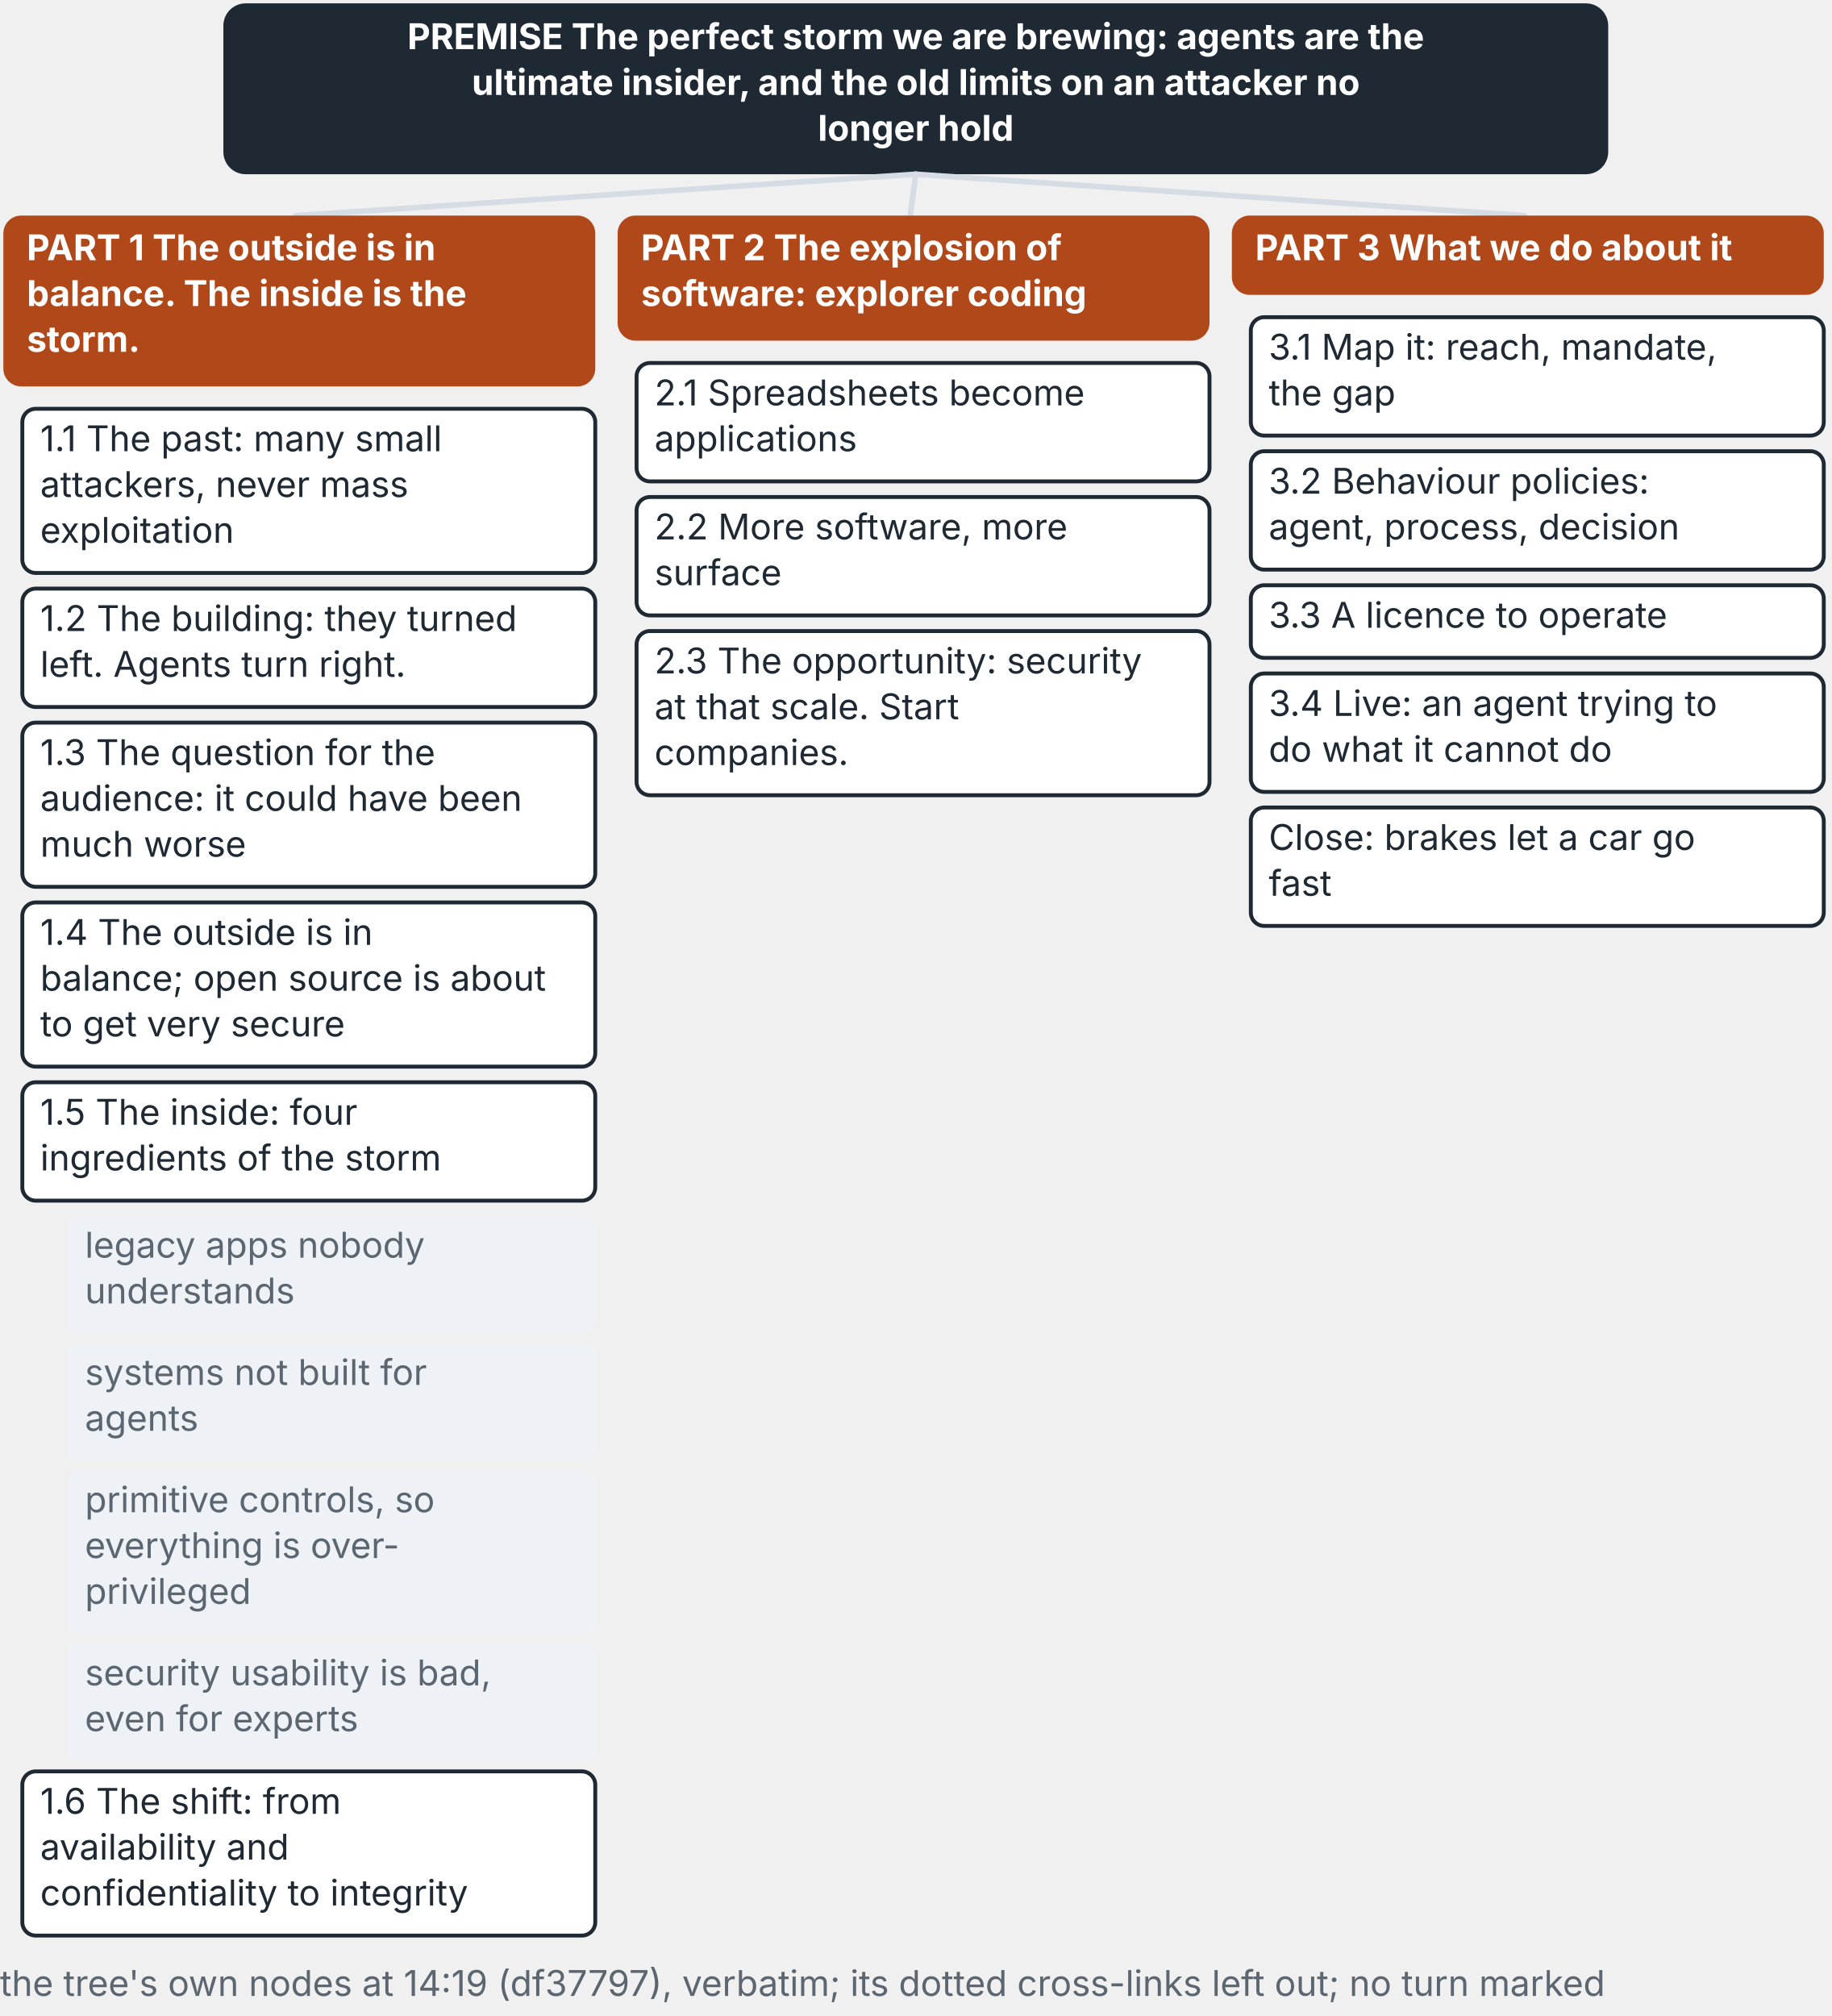
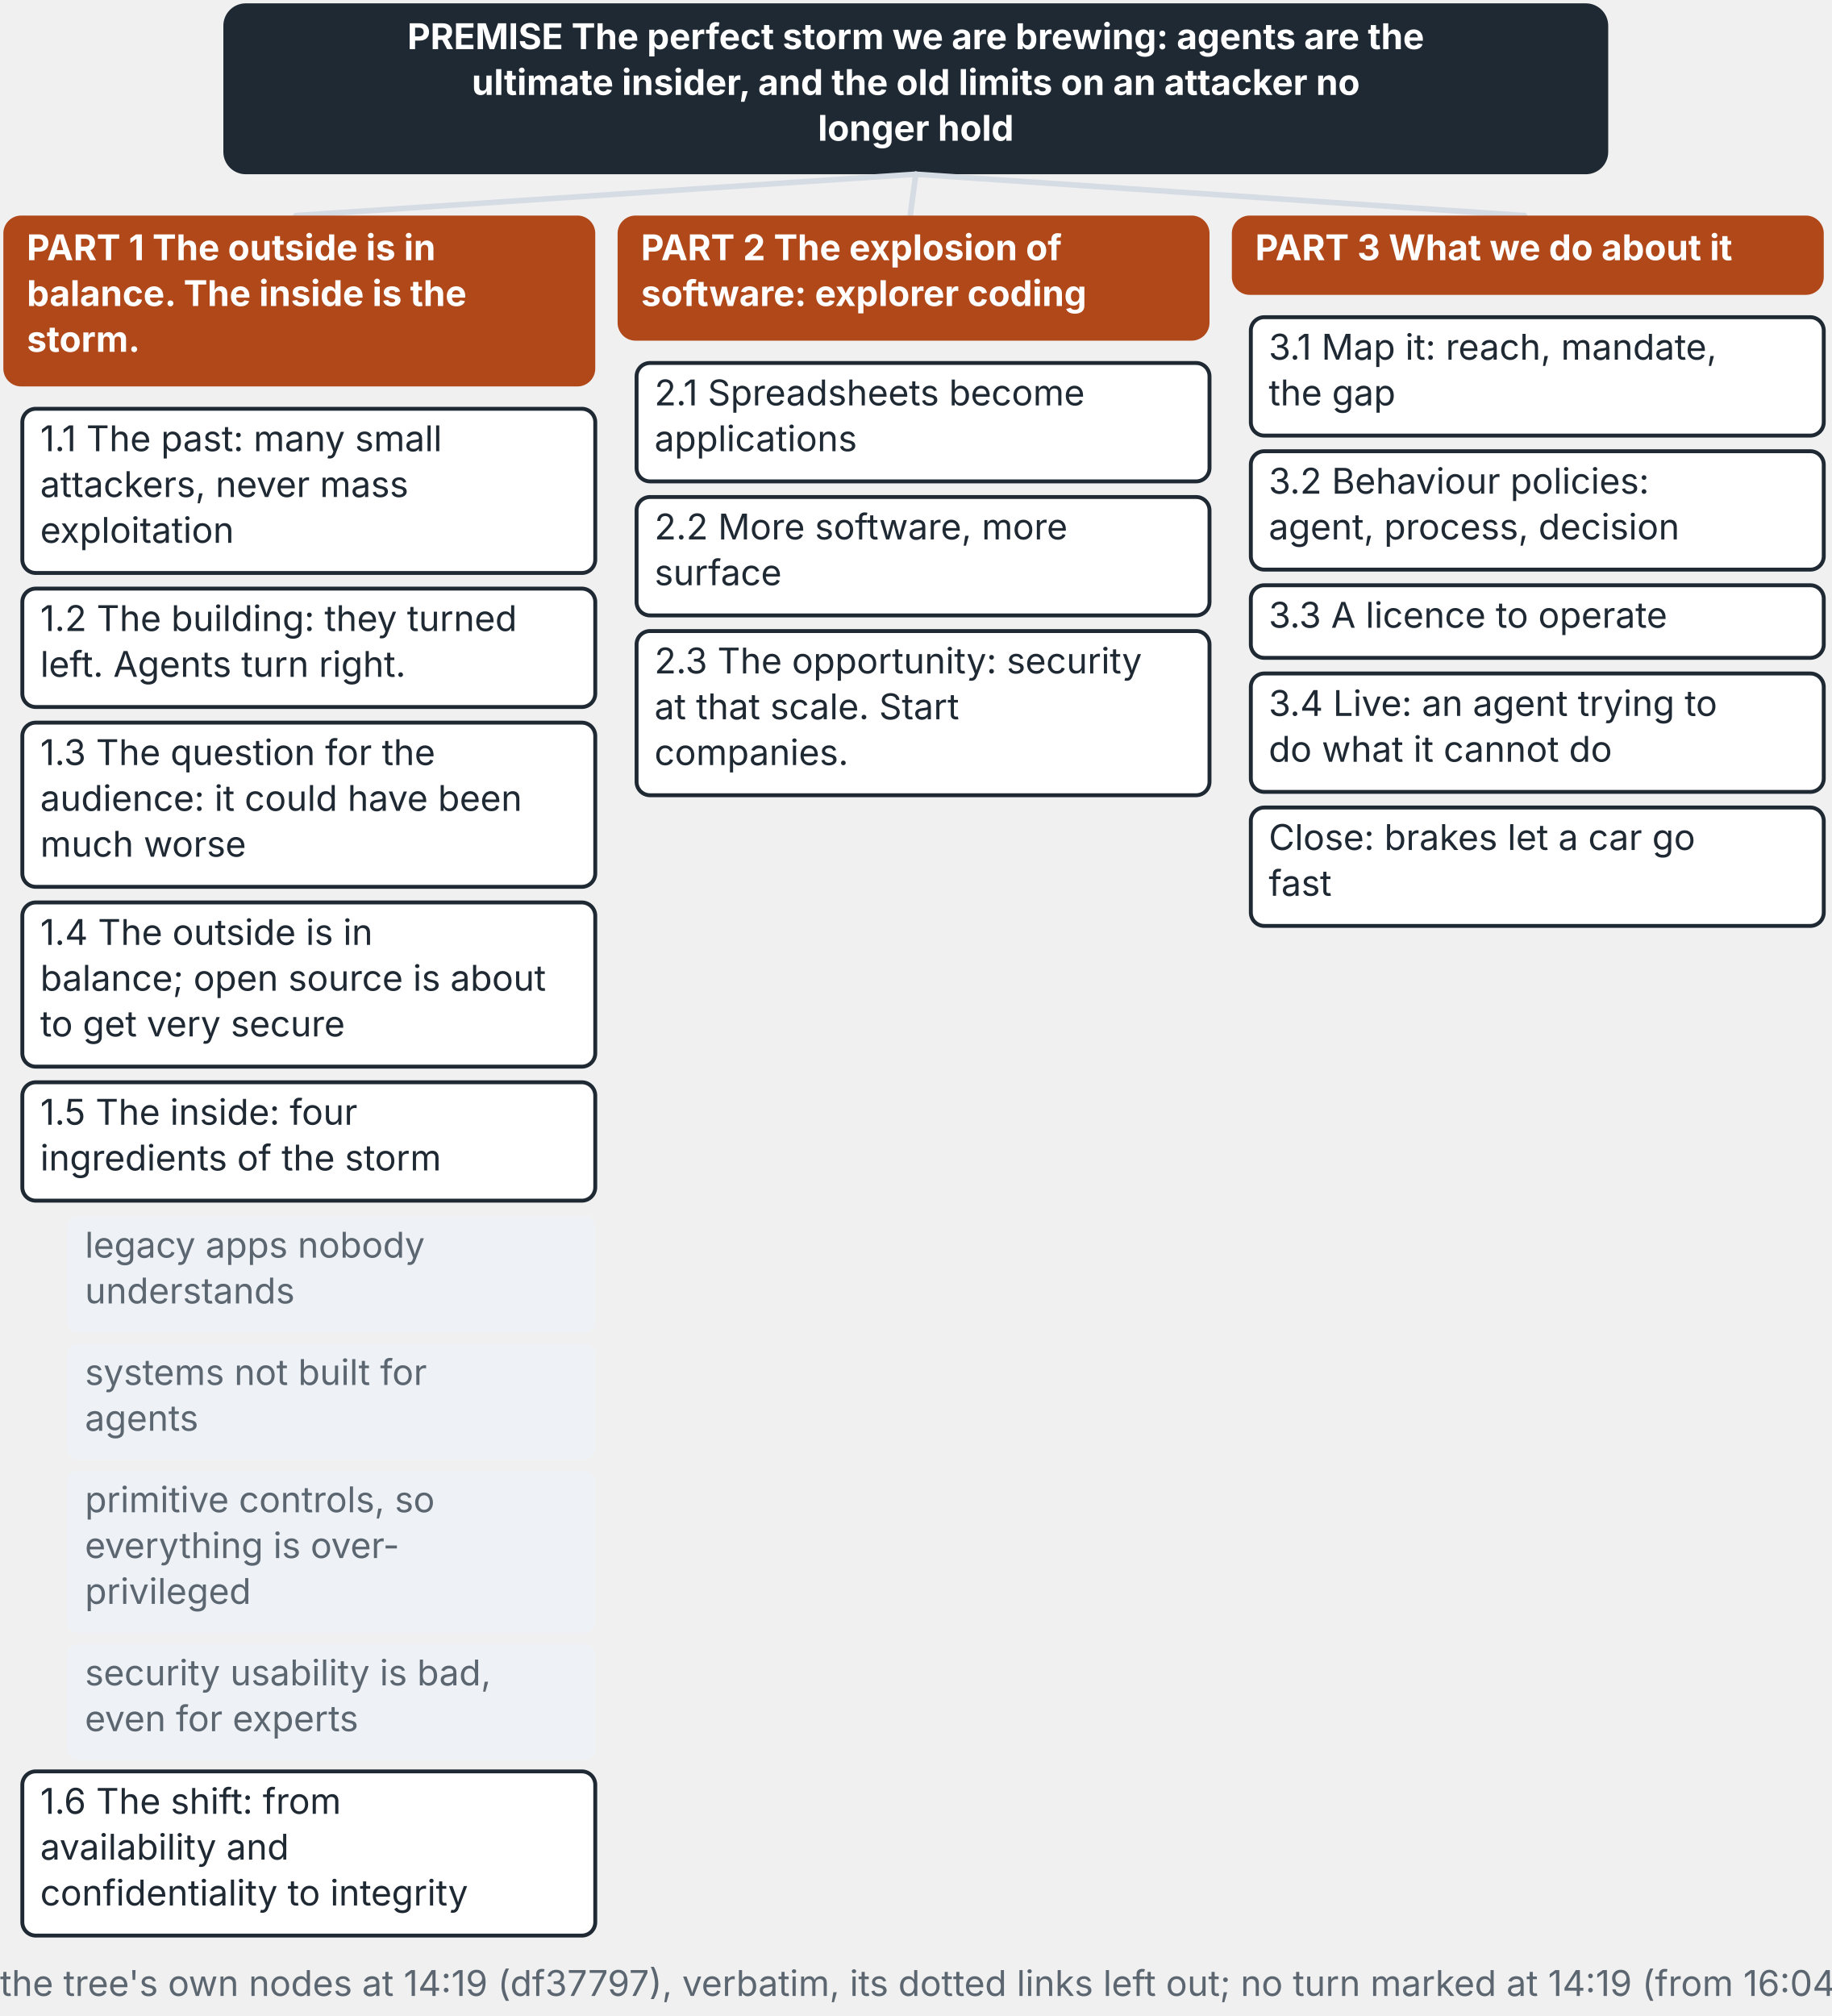
<svg xmlns="http://www.w3.org/2000/svg" width="164mm" height="180.5mm" viewBox="0 0 164 180.5" role="img" aria-label="The storyteller's story tree as it was at 14:19: the premise, three parts and their beats">
  <rect x="20" y=".3" width="124" height="15.3" rx="2" fill="#1f2933" />
  <text x="82.00" y="4.40" font-family="Inter, Helvetica, Arial, sans-serif" font-size="3.18" font-weight="700" fill="#fff" text-anchor="middle">PREMISE The perfect storm we are brewing: agents are the</text>
  <text x="82.00" y="8.50" font-family="Inter, Helvetica, Arial, sans-serif" font-size="3.18" font-weight="700" fill="#fff" text-anchor="middle">ultimate insider, and the old limits on an attacker no</text>
  <text x="82.00" y="12.60" font-family="Inter, Helvetica, Arial, sans-serif" font-size="3.18" font-weight="700" fill="#fff" text-anchor="middle">longer hold</text>
  <line x1="82.00" y1="15.60" x2="26.50" y2="19.30" stroke="#d5dce4" stroke-width="0.5" stroke-linecap="round" />
  <rect x="0.3" y="19.3" width="53" height="15.3" rx="1.6" fill="#b0481a" />
  <text x="2.40" y="23.30" font-family="Inter, Helvetica, Arial, sans-serif" font-size="3.18" font-weight="700" fill="#fff" text-anchor="start">PART 1 The outside is in</text>
  <text x="2.40" y="27.40" font-family="Inter, Helvetica, Arial, sans-serif" font-size="3.18" font-weight="700" fill="#fff" text-anchor="start">balance. The inside is the</text>
  <text x="2.40" y="31.50" font-family="Inter, Helvetica, Arial, sans-serif" font-size="3.18" font-weight="700" fill="#fff" text-anchor="start">storm.</text>
  <rect x="2.0" y="36.6" width="51.3" height="14.7" rx="1.2" fill="#fff" stroke="#1f2933" stroke-width=".35" />
  <text x="3.60" y="40.40" font-family="Inter, Helvetica, Arial, sans-serif" font-size="3.18" font-weight="400" fill="#1f2933" text-anchor="start">1.1 The past: many small</text>
  <text x="3.60" y="44.50" font-family="Inter, Helvetica, Arial, sans-serif" font-size="3.18" font-weight="400" fill="#1f2933" text-anchor="start">attackers, never mass</text>
  <text x="3.60" y="48.60" font-family="Inter, Helvetica, Arial, sans-serif" font-size="3.18" font-weight="400" fill="#1f2933" text-anchor="start">exploitation</text>
  <rect x="2.0" y="52.7" width="51.3" height="10.6" rx="1.2" fill="#fff" stroke="#1f2933" stroke-width=".35" />
  <text x="3.60" y="56.50" font-family="Inter, Helvetica, Arial, sans-serif" font-size="3.18" font-weight="400" fill="#1f2933" text-anchor="start">1.2 The building: they turned</text>
  <text x="3.60" y="60.60" font-family="Inter, Helvetica, Arial, sans-serif" font-size="3.18" font-weight="400" fill="#1f2933" text-anchor="start">left. Agents turn right.</text>
  <rect x="2.0" y="64.7" width="51.3" height="14.7" rx="1.2" fill="#fff" stroke="#1f2933" stroke-width=".35" />
  <text x="3.60" y="68.50" font-family="Inter, Helvetica, Arial, sans-serif" font-size="3.18" font-weight="400" fill="#1f2933" text-anchor="start">1.3 The question for the</text>
  <text x="3.60" y="72.60" font-family="Inter, Helvetica, Arial, sans-serif" font-size="3.18" font-weight="400" fill="#1f2933" text-anchor="start">audience: it could have been</text>
  <text x="3.60" y="76.70" font-family="Inter, Helvetica, Arial, sans-serif" font-size="3.18" font-weight="400" fill="#1f2933" text-anchor="start">much worse</text>
  <rect x="2.0" y="80.8" width="51.3" height="14.7" rx="1.2" fill="#fff" stroke="#1f2933" stroke-width=".35" />
  <text x="3.60" y="84.60" font-family="Inter, Helvetica, Arial, sans-serif" font-size="3.18" font-weight="400" fill="#1f2933" text-anchor="start">1.4 The outside is in</text>
  <text x="3.60" y="88.70" font-family="Inter, Helvetica, Arial, sans-serif" font-size="3.18" font-weight="400" fill="#1f2933" text-anchor="start">balance; open source is about</text>
  <text x="3.60" y="92.80" font-family="Inter, Helvetica, Arial, sans-serif" font-size="3.18" font-weight="400" fill="#1f2933" text-anchor="start">to get very secure</text>
  <rect x="2.0" y="96.9" width="51.3" height="10.6" rx="1.2" fill="#fff" stroke="#1f2933" stroke-width=".35" />
  <text x="3.60" y="100.70" font-family="Inter, Helvetica, Arial, sans-serif" font-size="3.18" font-weight="400" fill="#1f2933" text-anchor="start">1.5 The inside: four</text>
  <text x="3.60" y="104.80" font-family="Inter, Helvetica, Arial, sans-serif" font-size="3.18" font-weight="400" fill="#1f2933" text-anchor="start">ingredients of the storm</text>
  <rect x="6.0" y="108.9" width="47.3" height="10.4" rx="1" fill="#eef2f6" />
  <text x="7.60" y="112.60" font-family="Inter, Helvetica, Arial, sans-serif" font-size="3.18" font-weight="400" fill="#5b6670" text-anchor="start">legacy apps nobody</text>
  <text x="7.60" y="116.70" font-family="Inter, Helvetica, Arial, sans-serif" font-size="3.18" font-weight="400" fill="#5b6670" text-anchor="start">understands</text>
  <rect x="6.0" y="120.3" width="47.3" height="10.4" rx="1" fill="#eef2f6" />
  <text x="7.60" y="124.00" font-family="Inter, Helvetica, Arial, sans-serif" font-size="3.18" font-weight="400" fill="#5b6670" text-anchor="start">systems not built for</text>
  <text x="7.60" y="128.10" font-family="Inter, Helvetica, Arial, sans-serif" font-size="3.18" font-weight="400" fill="#5b6670" text-anchor="start">agents</text>
  <rect x="6.0" y="131.7" width="47.3" height="14.5" rx="1" fill="#eef2f6" />
  <text x="7.60" y="135.40" font-family="Inter, Helvetica, Arial, sans-serif" font-size="3.18" font-weight="400" fill="#5b6670" text-anchor="start">primitive controls, so</text>
  <text x="7.60" y="139.50" font-family="Inter, Helvetica, Arial, sans-serif" font-size="3.18" font-weight="400" fill="#5b6670" text-anchor="start">everything is over-</text>
  <text x="7.60" y="143.60" font-family="Inter, Helvetica, Arial, sans-serif" font-size="3.18" font-weight="400" fill="#5b6670" text-anchor="start">privileged</text>
  <rect x="6.0" y="147.2" width="47.3" height="10.4" rx="1" fill="#eef2f6" />
  <text x="7.60" y="150.90" font-family="Inter, Helvetica, Arial, sans-serif" font-size="3.18" font-weight="400" fill="#5b6670" text-anchor="start">security usability is bad,</text>
  <text x="7.60" y="155.00" font-family="Inter, Helvetica, Arial, sans-serif" font-size="3.18" font-weight="400" fill="#5b6670" text-anchor="start">even for experts</text>
  <rect x="2.0" y="158.6" width="51.3" height="14.7" rx="1.2" fill="#fff" stroke="#1f2933" stroke-width=".35" />
  <text x="3.60" y="162.40" font-family="Inter, Helvetica, Arial, sans-serif" font-size="3.18" font-weight="400" fill="#1f2933" text-anchor="start">1.6 The shift: from</text>
  <text x="3.60" y="166.50" font-family="Inter, Helvetica, Arial, sans-serif" font-size="3.18" font-weight="400" fill="#1f2933" text-anchor="start">availability and</text>
  <text x="3.60" y="170.60" font-family="Inter, Helvetica, Arial, sans-serif" font-size="3.18" font-weight="400" fill="#1f2933" text-anchor="start">confidentiality to integrity</text>
  <line x1="82.00" y1="15.60" x2="81.50" y2="19.30" stroke="#d5dce4" stroke-width="0.5" stroke-linecap="round" />
  <rect x="55.3" y="19.3" width="53" height="11.2" rx="1.6" fill="#b0481a" />
  <text x="57.40" y="23.30" font-family="Inter, Helvetica, Arial, sans-serif" font-size="3.18" font-weight="700" fill="#fff" text-anchor="start">PART 2 The explosion of</text>
  <text x="57.40" y="27.40" font-family="Inter, Helvetica, Arial, sans-serif" font-size="3.18" font-weight="700" fill="#fff" text-anchor="start">software: explorer coding</text>
  <rect x="57.0" y="32.5" width="51.3" height="10.6" rx="1.2" fill="#fff" stroke="#1f2933" stroke-width=".35" />
  <text x="58.60" y="36.30" font-family="Inter, Helvetica, Arial, sans-serif" font-size="3.18" font-weight="400" fill="#1f2933" text-anchor="start">2.1 Spreadsheets become</text>
  <text x="58.60" y="40.40" font-family="Inter, Helvetica, Arial, sans-serif" font-size="3.18" font-weight="400" fill="#1f2933" text-anchor="start">applications</text>
  <rect x="57.0" y="44.5" width="51.3" height="10.6" rx="1.2" fill="#fff" stroke="#1f2933" stroke-width=".35" />
  <text x="58.60" y="48.30" font-family="Inter, Helvetica, Arial, sans-serif" font-size="3.18" font-weight="400" fill="#1f2933" text-anchor="start">2.2 More software, more</text>
  <text x="58.60" y="52.40" font-family="Inter, Helvetica, Arial, sans-serif" font-size="3.18" font-weight="400" fill="#1f2933" text-anchor="start">surface</text>
  <rect x="57.0" y="56.5" width="51.3" height="14.7" rx="1.2" fill="#fff" stroke="#1f2933" stroke-width=".35" />
  <text x="58.60" y="60.30" font-family="Inter, Helvetica, Arial, sans-serif" font-size="3.18" font-weight="400" fill="#1f2933" text-anchor="start">2.3 The opportunity: security</text>
  <text x="58.60" y="64.40" font-family="Inter, Helvetica, Arial, sans-serif" font-size="3.18" font-weight="400" fill="#1f2933" text-anchor="start">at that scale. Start</text>
  <text x="58.60" y="68.50" font-family="Inter, Helvetica, Arial, sans-serif" font-size="3.18" font-weight="400" fill="#1f2933" text-anchor="start">companies.</text>
  <line x1="82.00" y1="15.60" x2="136.50" y2="19.30" stroke="#d5dce4" stroke-width="0.5" stroke-linecap="round" />
  <rect x="110.3" y="19.3" width="53" height="7.1" rx="1.6" fill="#b0481a" />
  <text x="112.40" y="23.30" font-family="Inter, Helvetica, Arial, sans-serif" font-size="3.18" font-weight="700" fill="#fff" text-anchor="start">PART 3 What we do about it</text>
  <rect x="112.0" y="28.4" width="51.3" height="10.6" rx="1.2" fill="#fff" stroke="#1f2933" stroke-width=".35" />
  <text x="113.60" y="32.20" font-family="Inter, Helvetica, Arial, sans-serif" font-size="3.18" font-weight="400" fill="#1f2933" text-anchor="start">3.1 Map it: reach, mandate,</text>
  <text x="113.60" y="36.30" font-family="Inter, Helvetica, Arial, sans-serif" font-size="3.18" font-weight="400" fill="#1f2933" text-anchor="start">the gap</text>
  <rect x="112.0" y="40.4" width="51.3" height="10.6" rx="1.2" fill="#fff" stroke="#1f2933" stroke-width=".35" />
  <text x="113.60" y="44.20" font-family="Inter, Helvetica, Arial, sans-serif" font-size="3.18" font-weight="400" fill="#1f2933" text-anchor="start">3.2 Behaviour policies:</text>
  <text x="113.60" y="48.30" font-family="Inter, Helvetica, Arial, sans-serif" font-size="3.18" font-weight="400" fill="#1f2933" text-anchor="start">agent, process, decision</text>
  <rect x="112.0" y="52.4" width="51.3" height="6.5" rx="1.2" fill="#fff" stroke="#1f2933" stroke-width=".35" />
  <text x="113.60" y="56.20" font-family="Inter, Helvetica, Arial, sans-serif" font-size="3.18" font-weight="400" fill="#1f2933" text-anchor="start">3.3 A licence to operate</text>
  <rect x="112.0" y="60.3" width="51.3" height="10.6" rx="1.2" fill="#fff" stroke="#1f2933" stroke-width=".35" />
  <text x="113.60" y="64.10" font-family="Inter, Helvetica, Arial, sans-serif" font-size="3.18" font-weight="400" fill="#1f2933" text-anchor="start">3.4 Live: an agent trying to</text>
  <text x="113.60" y="68.20" font-family="Inter, Helvetica, Arial, sans-serif" font-size="3.18" font-weight="400" fill="#1f2933" text-anchor="start">do what it cannot do</text>
  <rect x="112.0" y="72.3" width="51.3" height="10.6" rx="1.2" fill="#fff" stroke="#1f2933" stroke-width=".35" />
  <text x="113.60" y="76.10" font-family="Inter, Helvetica, Arial, sans-serif" font-size="3.18" font-weight="400" fill="#1f2933" text-anchor="start">Close: brakes let a car go</text>
  <text x="113.60" y="80.20" font-family="Inter, Helvetica, Arial, sans-serif" font-size="3.18" font-weight="400" fill="#1f2933" text-anchor="start">fast</text>
-   <text x="0.00" y="178.70" font-family="Inter, Helvetica, Arial, sans-serif" font-size="3.18" font-weight="400" fill="#5b6670" text-anchor="start">the tree's own nodes at 14:19 (df37797), verbatim; its dotted cross-links left out; no turn marked</text>
+   <text x="0.00" y="178.70" font-family="Inter, Helvetica, Arial, sans-serif" font-size="3.18" font-weight="400" fill="#5b6670" text-anchor="start">the tree's own nodes at 14:19 (df37797), verbatim, its dotted links left out; no turn marked at 14:19 (from 16:04 the tree names one, 2afe0d7)</text>
</svg>
